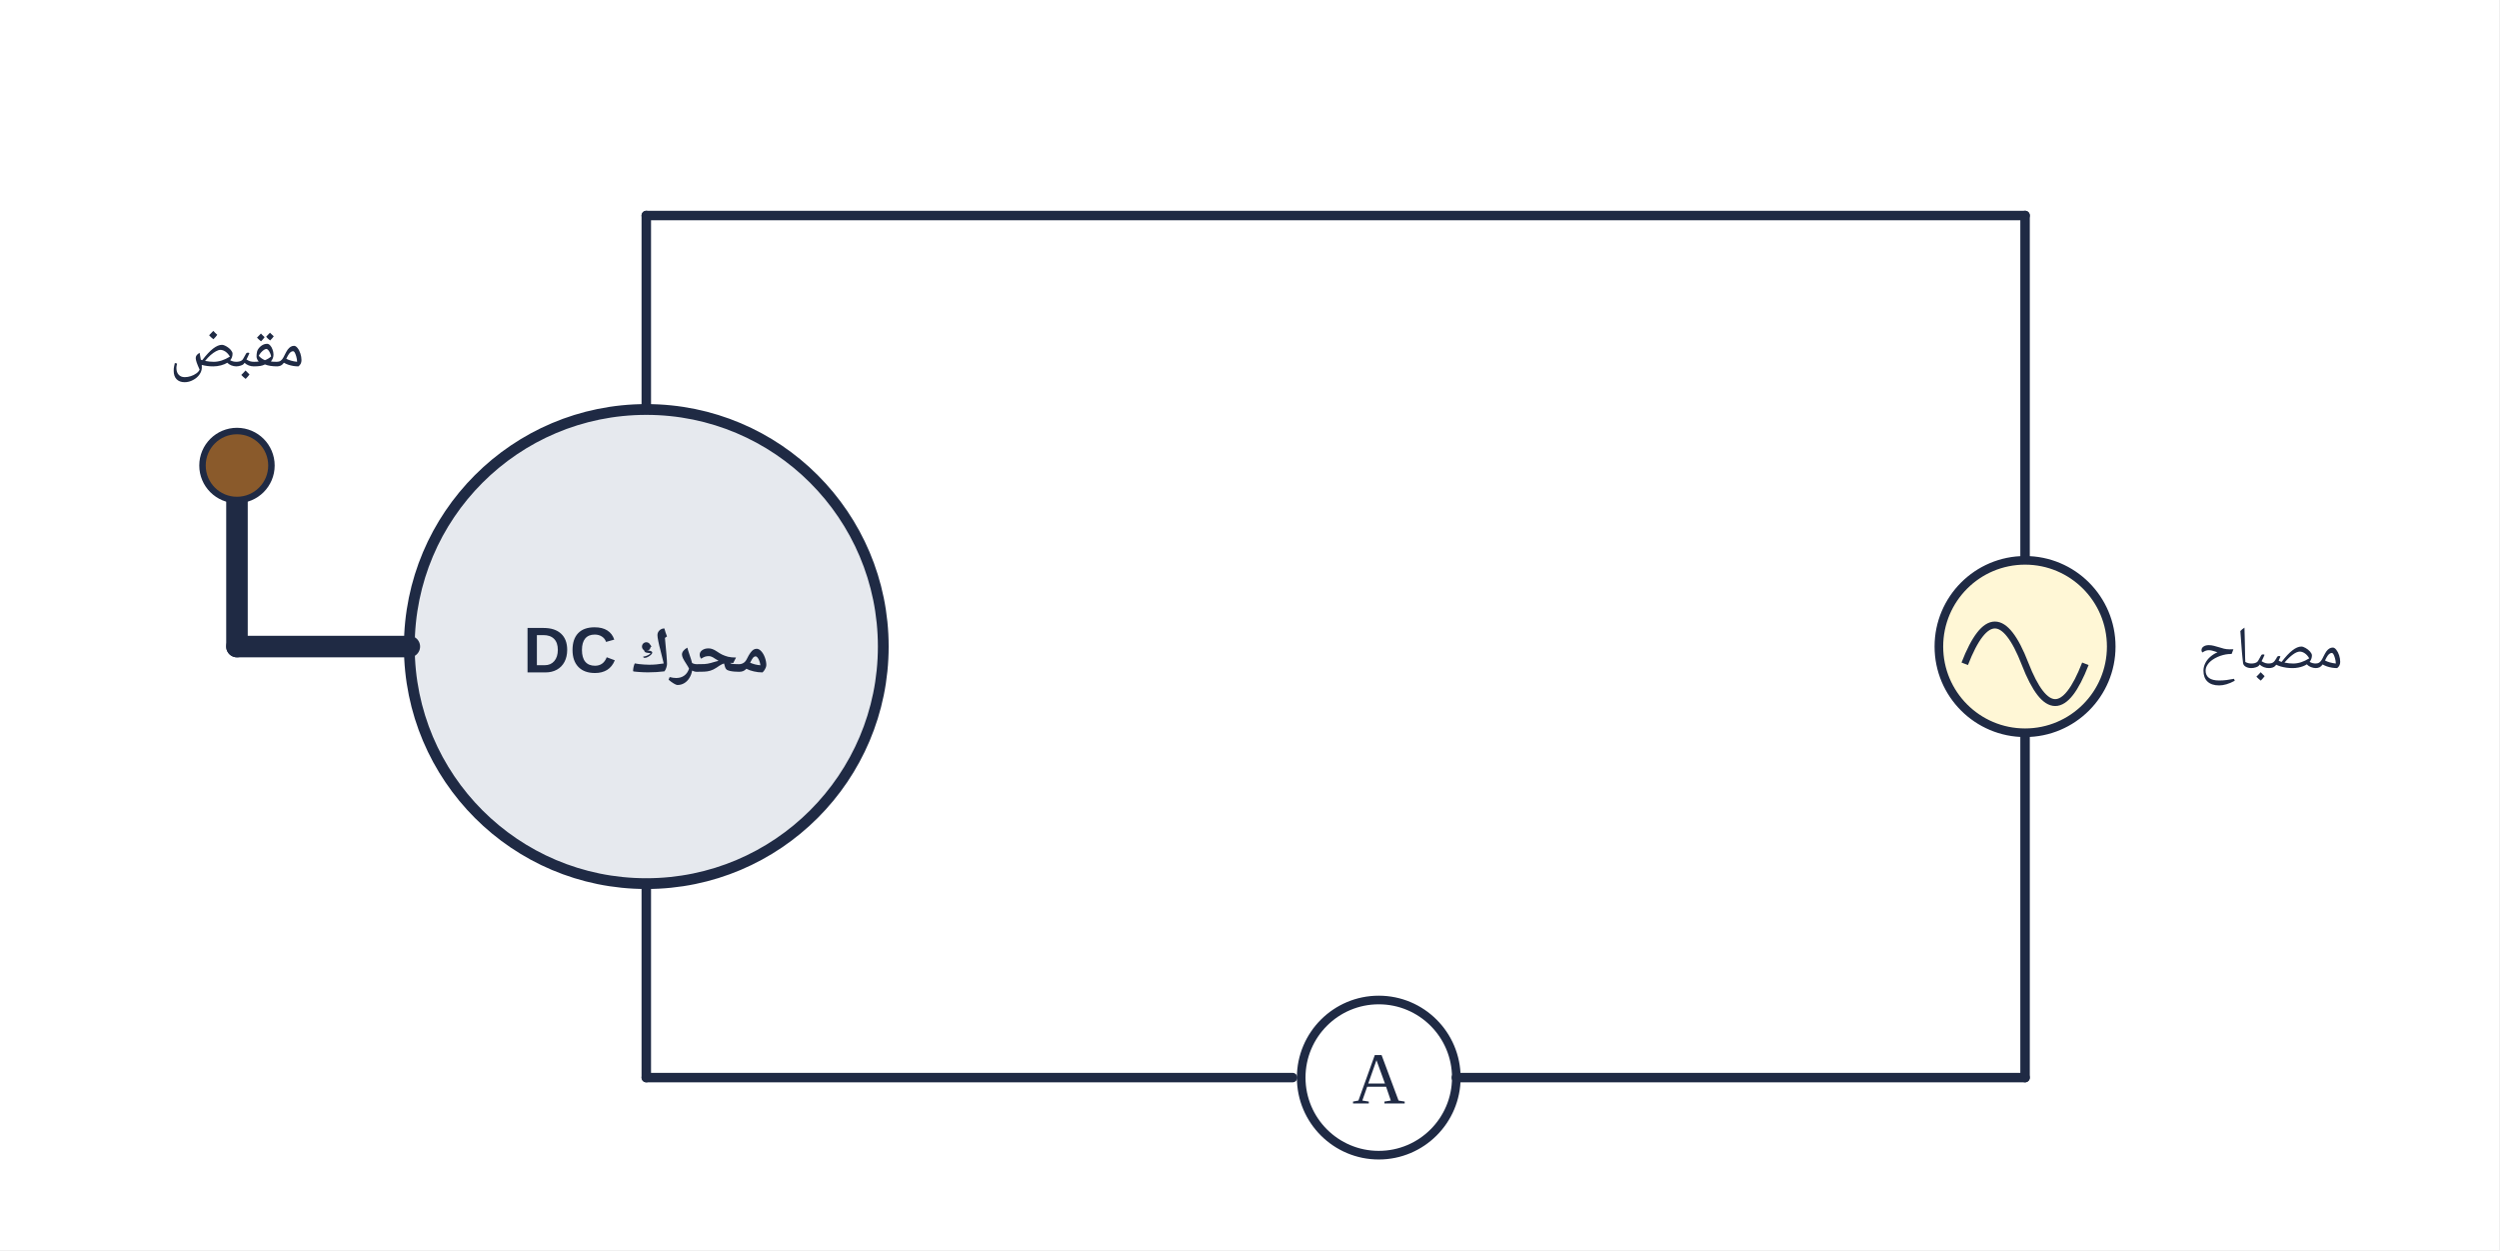
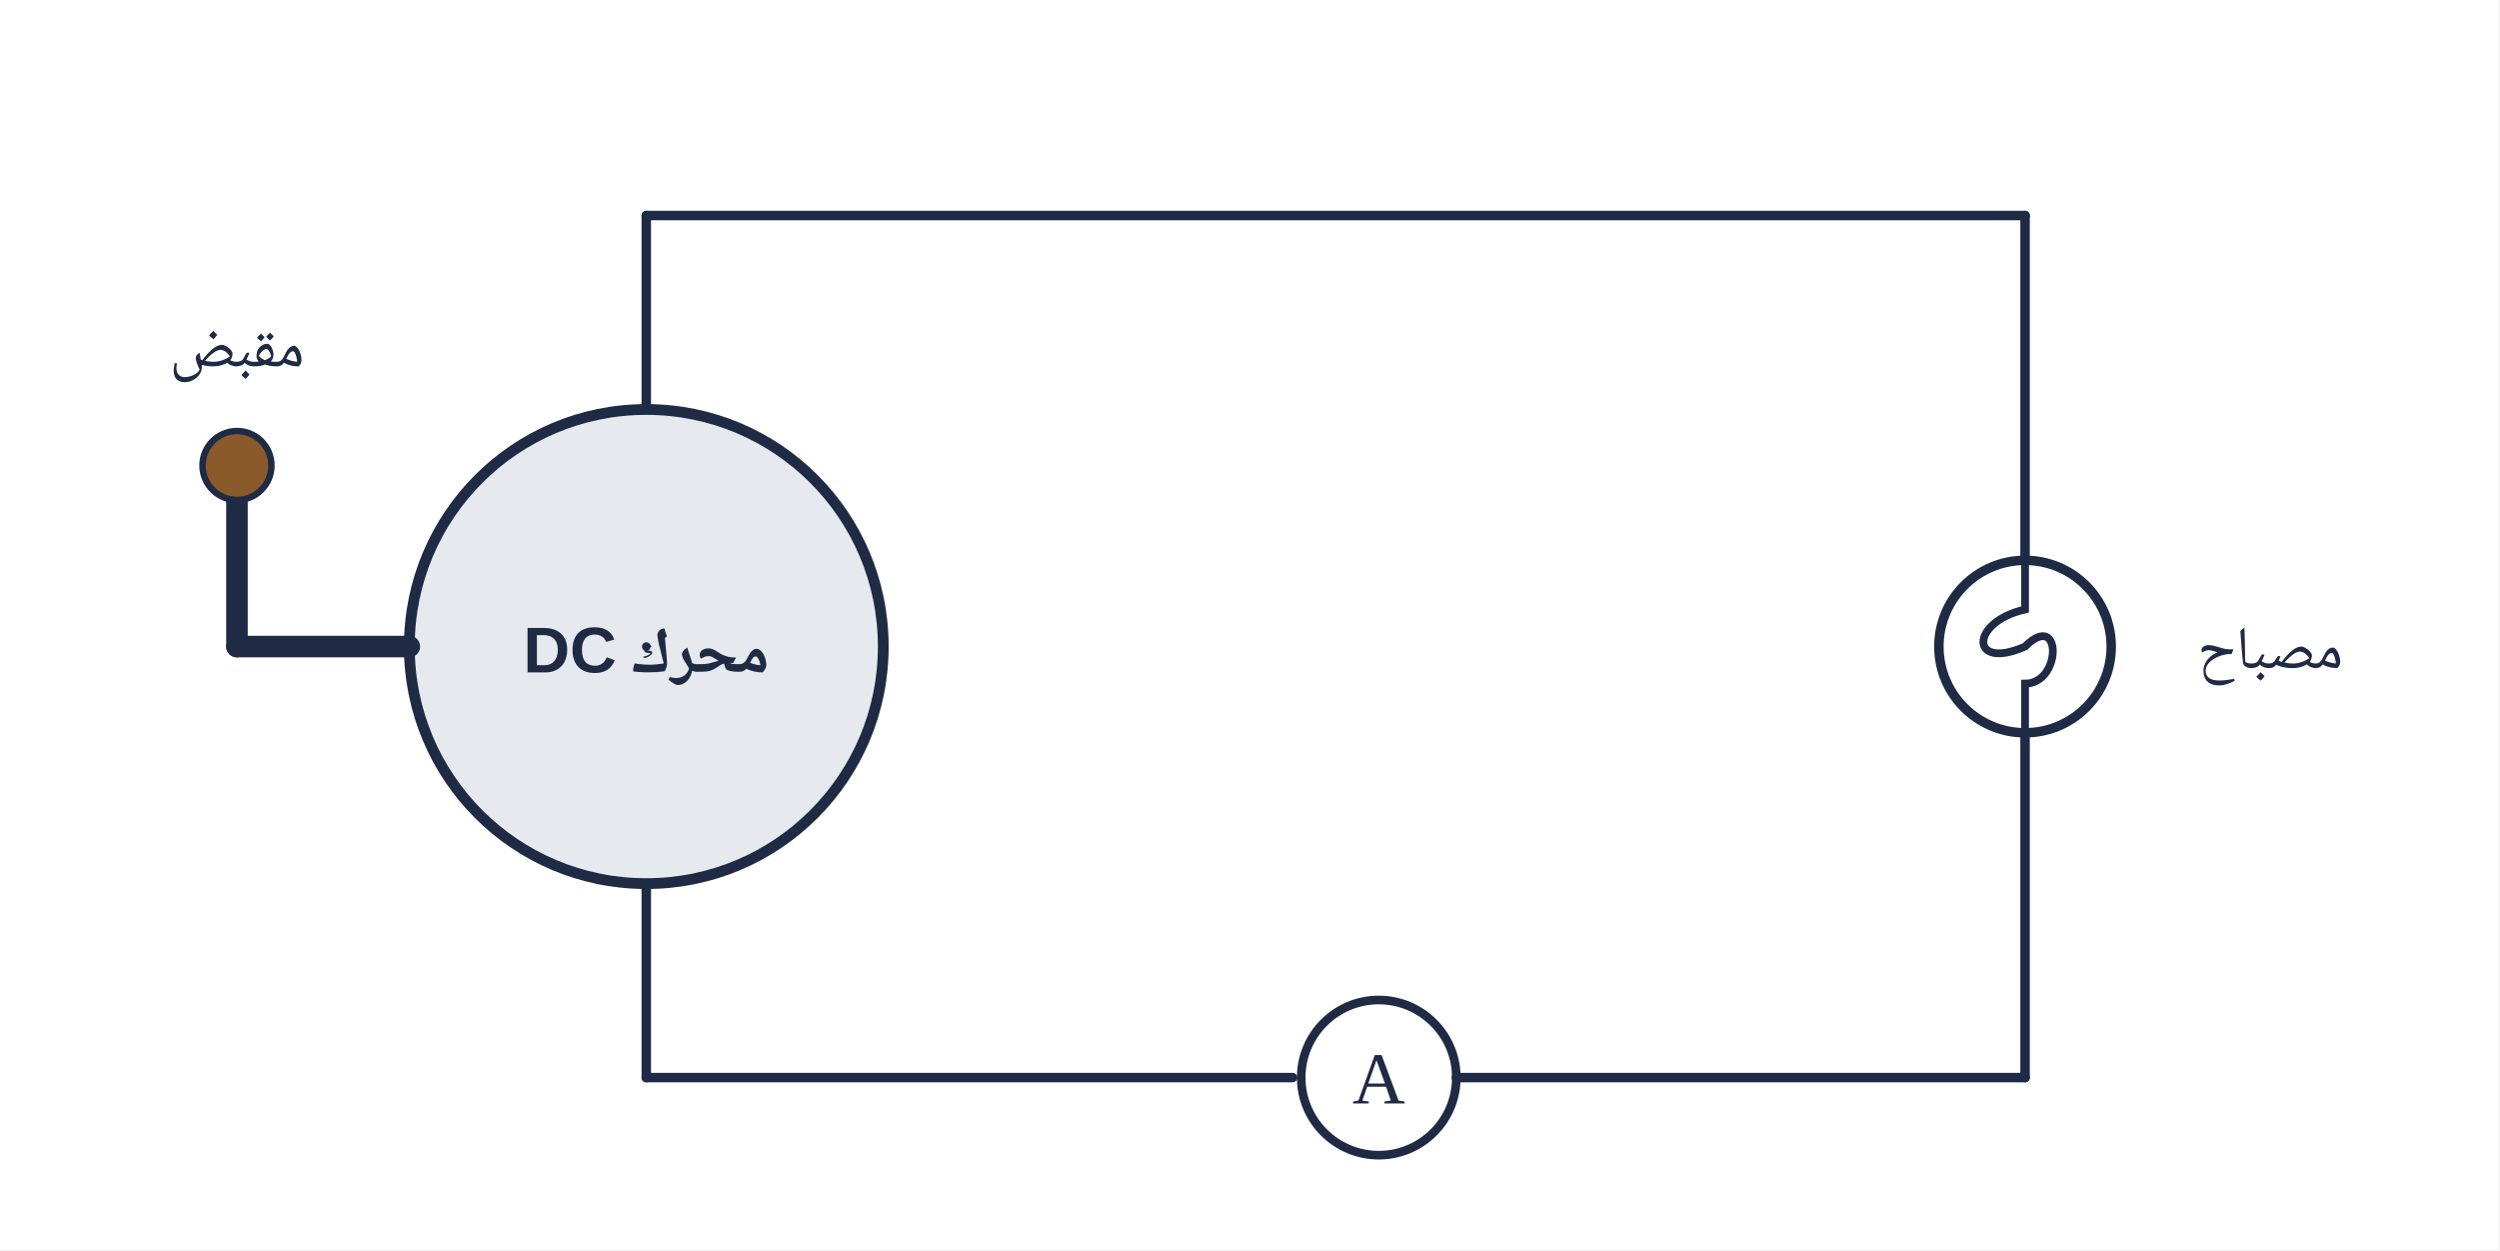
<svg xmlns="http://www.w3.org/2000/svg" viewBox="0 0 580 290" width="580" height="290">
  <rect width="580" height="290" fill="#fff" />
  <circle cx="150" cy="150" r="55" fill="#e6e9ee" stroke="#1f2a44" stroke-width="2.5" />
  <text x="150.0" y="156.0" text-anchor="middle" font-size="15" fill="#1f2a44" font-weight="bold" font-family="'IBM Plex Sans Arabic','Noto Naskh Arabic',Tahoma,Arial,sans-serif" direction="rtl">محرك DC</text>
  <line x1="150.0" y1="150.0" x2="150.0" y2="150.0" stroke="#1f2a44" stroke-width="2" stroke-linecap="round" />
  <line x1="95.0" y1="150.0" x2="55.0" y2="150.0" stroke="#1f2a44" stroke-width="5" stroke-linecap="round" />
  <line x1="55.0" y1="150.0" x2="55.0" y2="115.0" stroke="#1f2a44" stroke-width="5" stroke-linecap="round" />
  <circle cx="55" cy="108" r="8" fill="#8a5a2b" stroke="#1f2a44" stroke-width="1.5" />
  <text x="55.0" y="85.0" text-anchor="middle" font-size="14" fill="#1f2a44" font-weight="normal" font-family="'IBM Plex Sans Arabic','Noto Naskh Arabic',Tahoma,Arial,sans-serif" direction="rtl">مقبض</text>
  <line x1="150.0" y1="95.0" x2="150.0" y2="50.0" stroke="#1f2a44" stroke-width="2.2" stroke-linecap="round" />
  <line x1="150.0" y1="50.0" x2="470.0" y2="50.0" stroke="#1f2a44" stroke-width="2.2" stroke-linecap="round" />
  <line x1="470.0" y1="50.0" x2="470.0" y2="130.0" stroke="#1f2a44" stroke-width="2.2" stroke-linecap="round" />
  <line x1="470.0" y1="170.0" x2="470.0" y2="250.0" stroke="#1f2a44" stroke-width="2.2" stroke-linecap="round" />
  <line x1="150.0" y1="205.0" x2="150.0" y2="250.0" stroke="#1f2a44" stroke-width="2.2" stroke-linecap="round" />
  <line x1="150.0" y1="250.0" x2="300.0" y2="250.0" stroke="#1f2a44" stroke-width="2.2" stroke-linecap="round" />
  <circle cx="320" cy="250" r="18" fill="#fff" stroke="#1f2a44" stroke-width="2" />
  <text x="320.0" y="256.0" text-anchor="middle" font-size="17" fill="#1f2a44" font-weight="normal" font-family="'Times New Roman',Times,serif">A</text>
  <line x1="338.0" y1="250.0" x2="470.0" y2="250.0" stroke="#1f2a44" stroke-width="2.2" stroke-linecap="round" />
-   <circle cx="470" cy="150" r="20" fill="#fff7d6" stroke="#1f2a44" stroke-width="2" />
-   <path d="M 456.0 154.0 q 7.0 -18.0 14.0 0 q 7.0 18.0 14.0 0" fill="none" stroke="#1f2a44" stroke-width="1.6" />
+   <circle cx="470" cy="150" r="20" fill="#fff" stroke="#1f2a44" stroke-width="2.2" />
+   <path d="M 470.0 130.0 L 470.0 141.4 C 457.1 144.3 457.1 155.7 470.0 150.0 C 478.6 141.4 478.6 158.6 470.0 158.6 L 470.0 170.0" fill="none" stroke="#1f2a44" stroke-width="1.8" />
  <text x="510.0" y="155.0" text-anchor="end" font-size="14" fill="#1f2a44" font-weight="normal" font-family="'IBM Plex Sans Arabic','Noto Naskh Arabic',Tahoma,Arial,sans-serif" direction="rtl">مصباح</text>
</svg>
